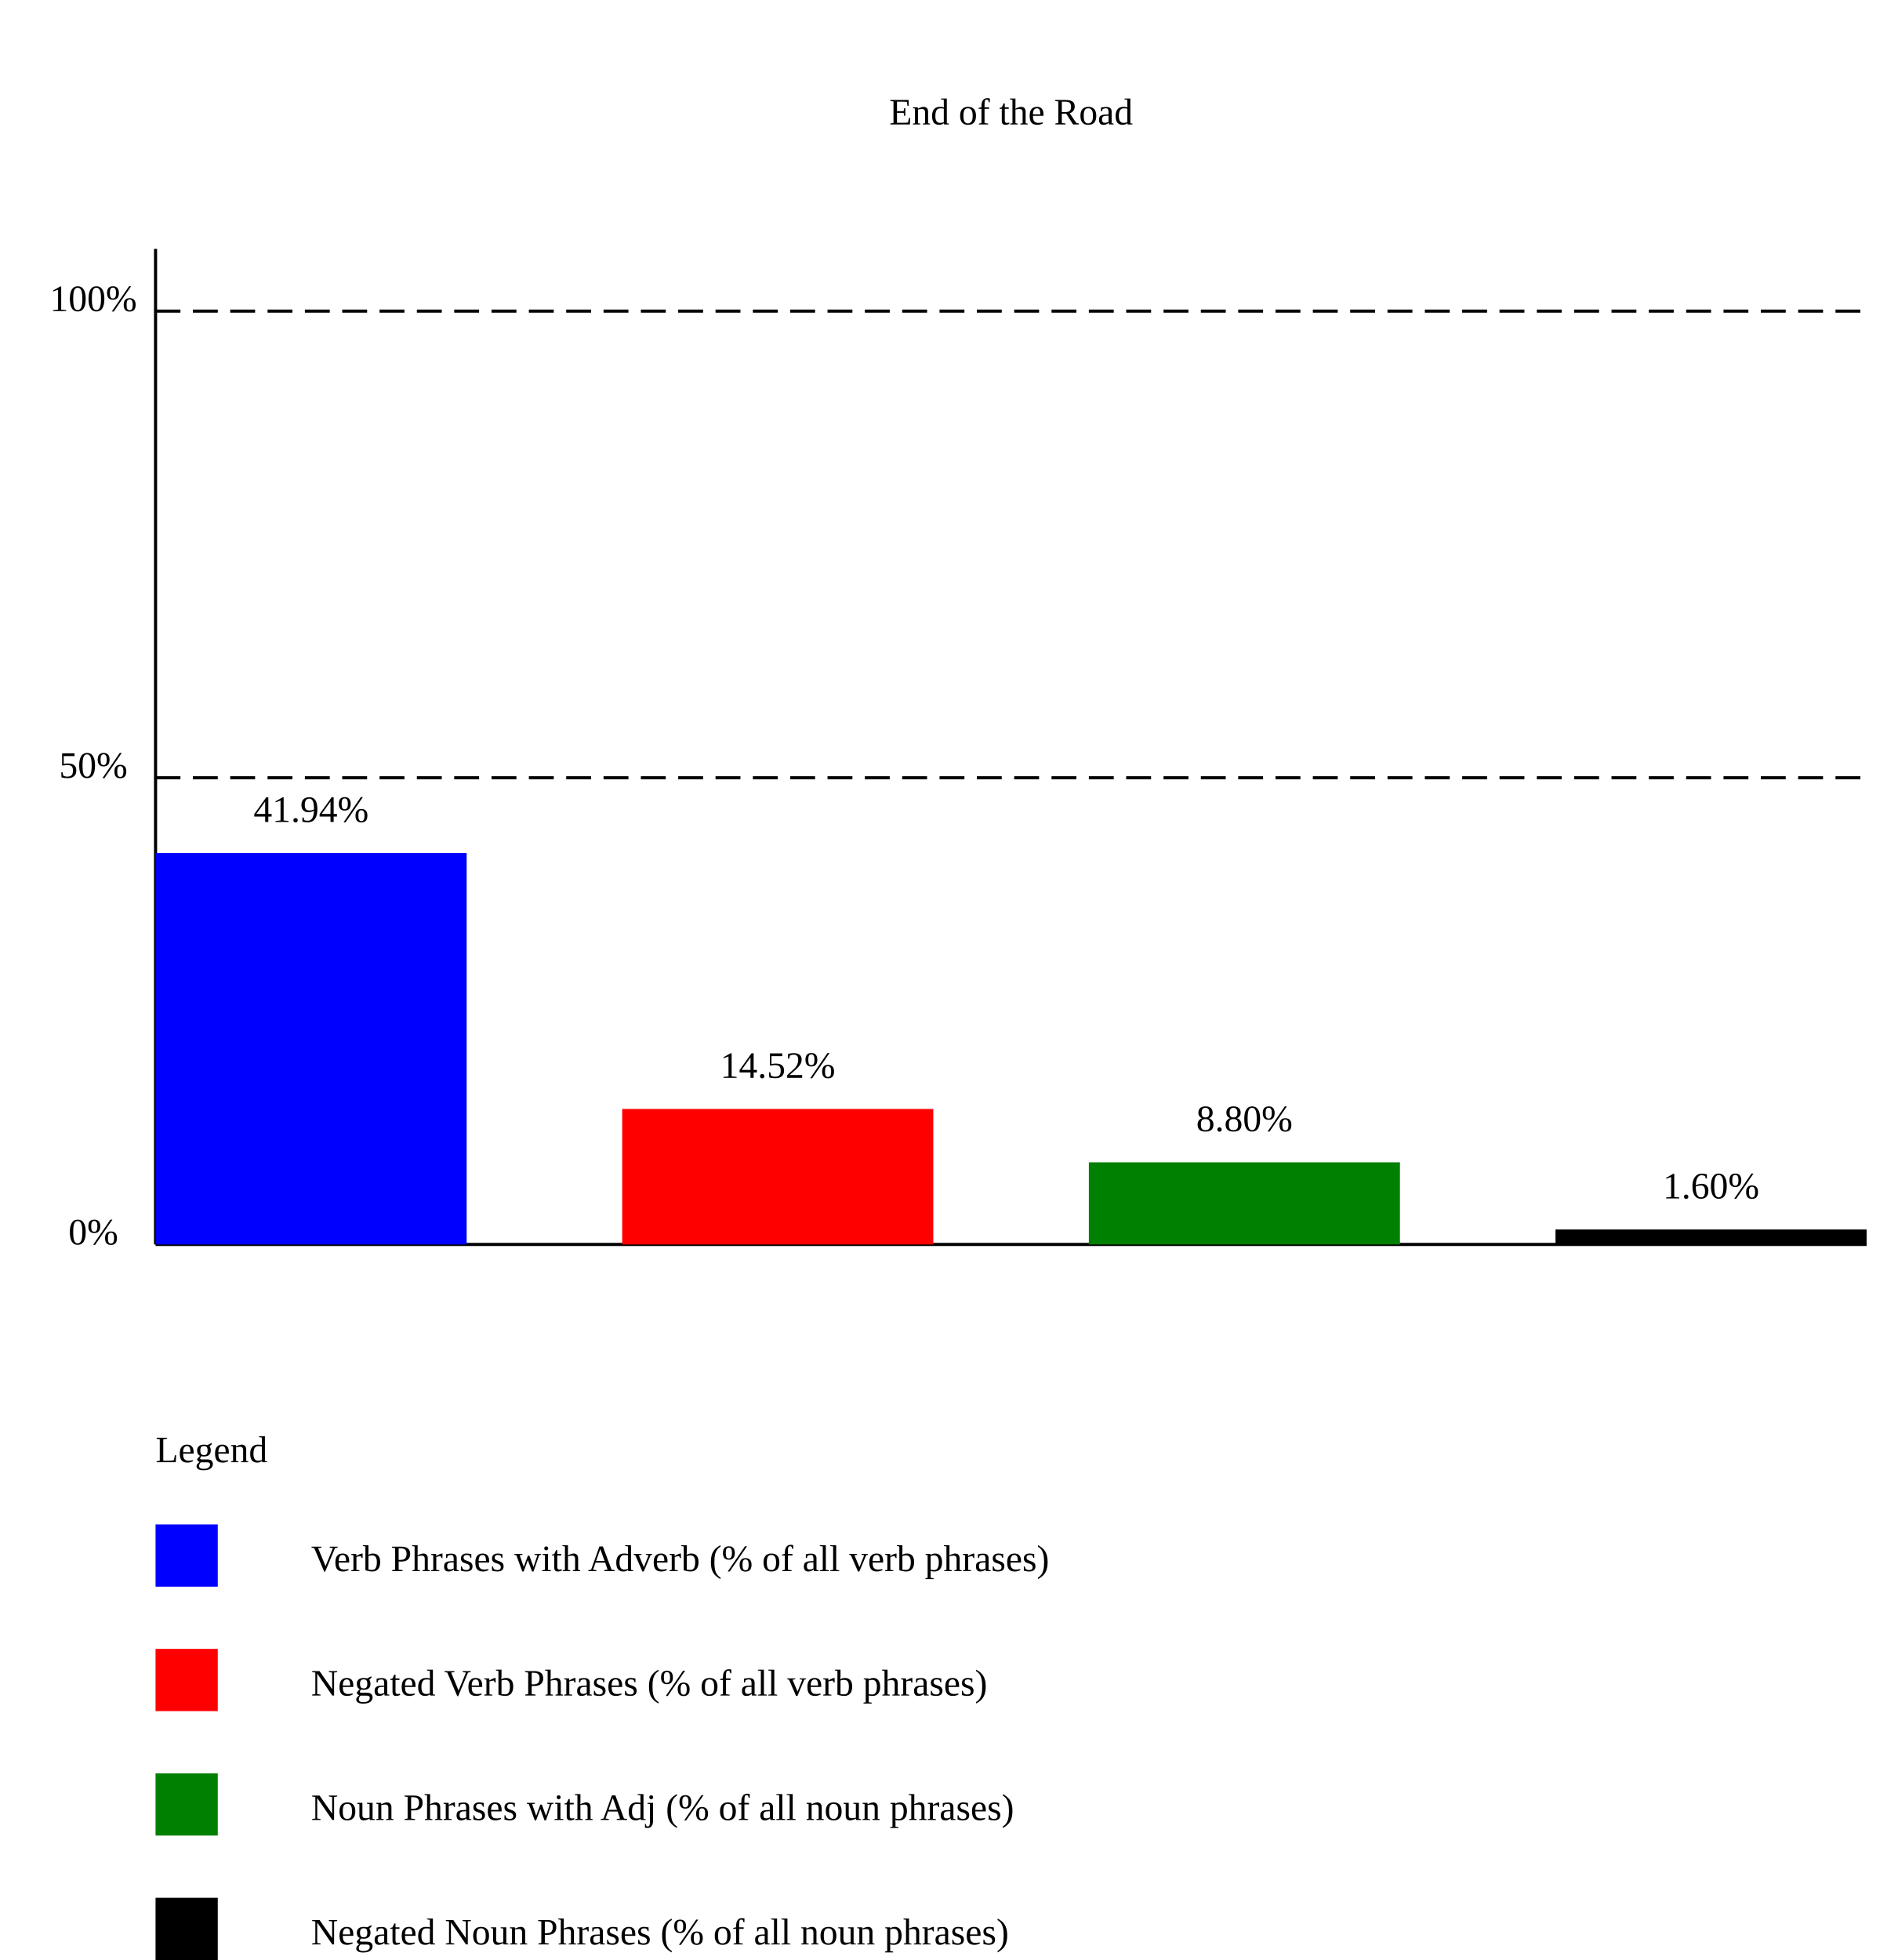
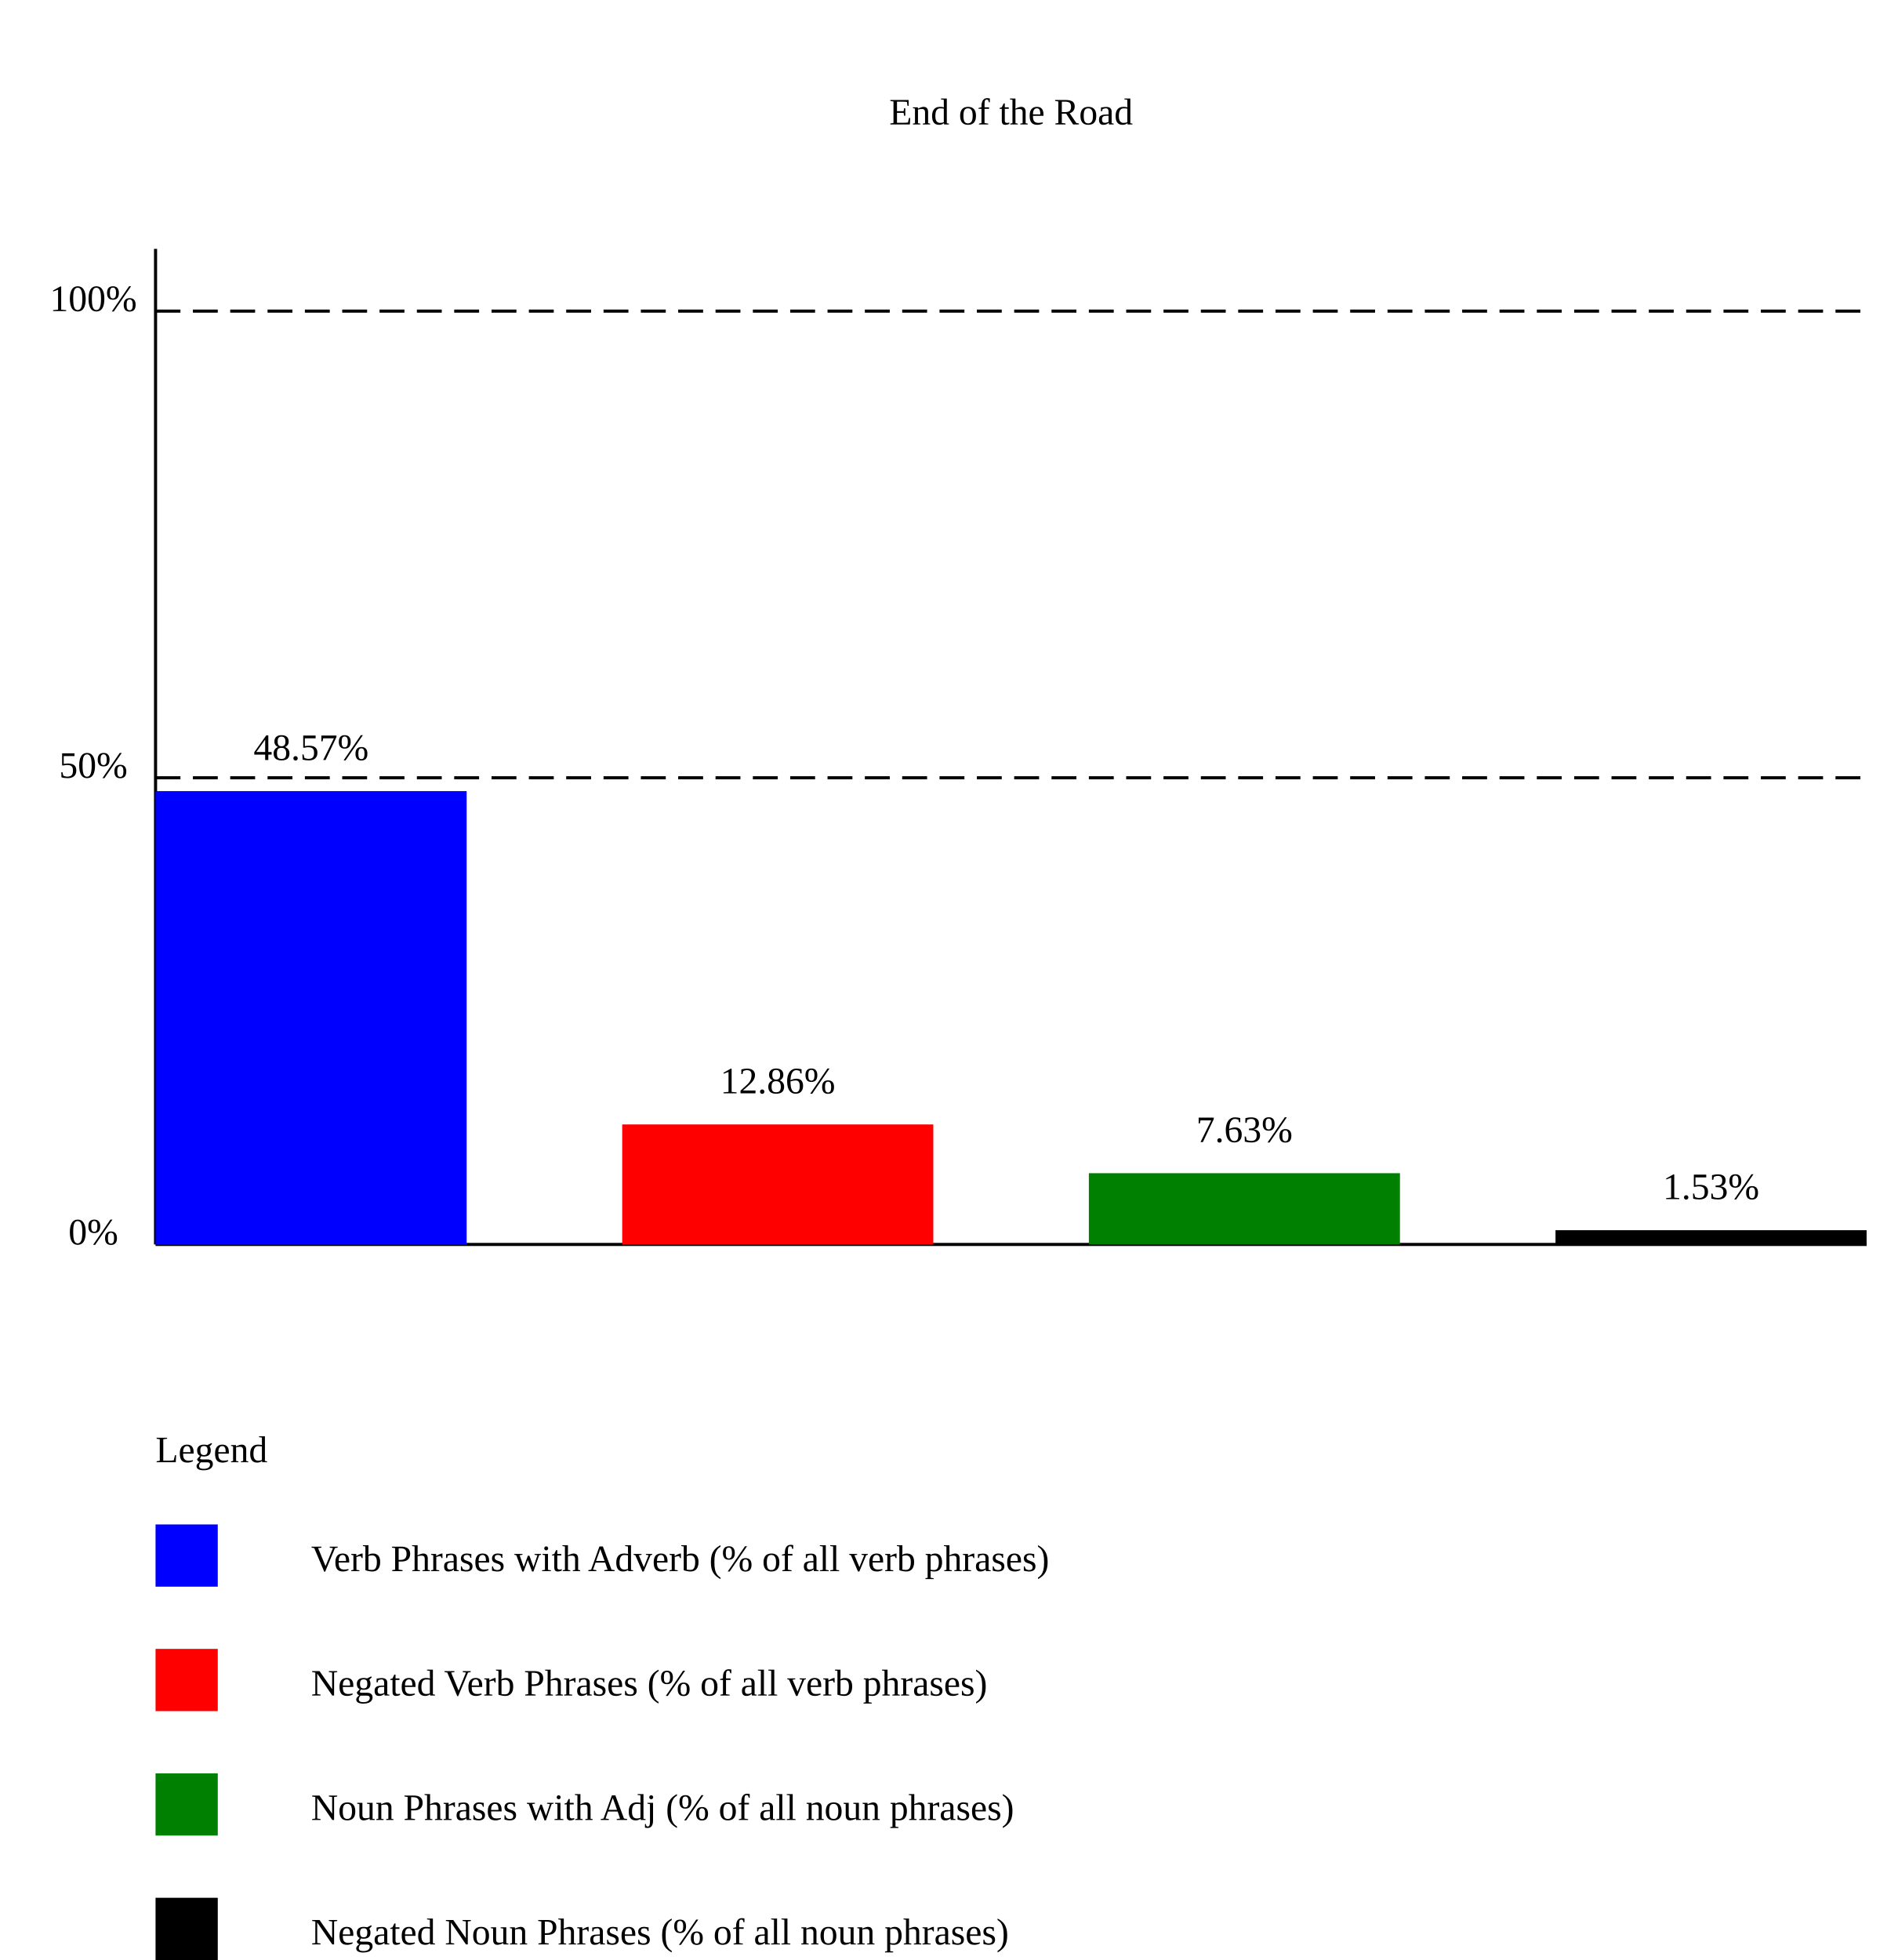
<svg xmlns="http://www.w3.org/2000/svg" width="100%" height="100%" viewBox="0 0 610 630" preserveAspectRatio="xMidYMid">
  <text x="325" y="40" text-anchor="middle">End of the Road</text>
  <line x1="50" y1="400" x2="600" y2="400" style="stroke:rgb(0,0,0);stroke-width:1" />
  <line x1="50" y1="400" x2="50" y2="80" style="stroke:rgb(0,0,0);stroke-width:1" />
  <text x="30" y="400" text-anchor="middle">0%</text>
  <text x="30" y="250" text-anchor="middle">50%</text>
  <text x="30" y="100" text-anchor="middle">100%</text>
  <line x1="50" y1="250" x2="600" y2="250" style="stroke:rgb(0,0,0);stroke-width:1" stroke-dasharray="8 4" />
  <line x1="50" y1="100" x2="600" y2="100" style="stroke:rgb(0,0,0);stroke-width:1" stroke-dasharray="8 4" />
-   <rect x="50" y="274.194" width="100" height="125.806" style="fill:blue" />
-   <rect x="200" y="356.452" width="100" height="43.548" style="fill:red" />
-   <rect x="350" y="373.6" width="100" height="26.4" style="fill:green" />
-   <rect x="500" y="395.2" width="100" height="4.8" style="fill:black" />
-   <text x="100" y="264.194" text-anchor="middle">41.94%</text>
-   <text x="250" y="346.452" text-anchor="middle">14.52%</text>
-   <text x="400" y="363.6" text-anchor="middle">8.80%</text>
-   <text x="550" y="385.2" text-anchor="middle">1.60%</text>
+   <rect x="50" y="254.286" width="100" height="145.714" style="fill:blue" />
+   <rect x="200" y="361.429" width="100" height="38.571" style="fill:red" />
+   <rect x="350" y="377.099" width="100" height="22.901" style="fill:green" />
+   <rect x="500" y="395.42" width="100" height="4.58" style="fill:black" />
+   <text x="100" y="244.286" text-anchor="middle">48.57%</text>
+   <text x="250" y="351.429" text-anchor="middle">12.86%</text>
+   <text x="400" y="367.099" text-anchor="middle">7.63%</text>
+   <text x="550" y="385.42" text-anchor="middle">1.53%</text>
  <text x="50" y="470" text-anchor="left">Legend</text>
  <rect x="50" y="490" width="20" height="20" style="fill:blue" />
  <text x="100" y="505" text-anchor="left">Verb Phrases with Adverb (% of all verb phrases)</text>
  <rect x="50" y="530" width="20" height="20" style="fill:red" />
  <text x="100" y="545" text-anchor="left">Negated Verb Phrases (% of all verb phrases)</text>
  <rect x="50" y="570" width="20" height="20" style="fill:green" />
  <text x="100" y="585" text-anchor="left">Noun Phrases with Adj (% of all noun phrases)</text>
  <rect x="50" y="610" width="20" height="20" style="fill:black" />
  <text x="100" y="625" text-anchor="left">Negated Noun Phrases (% of all noun phrases)</text>
</svg>
